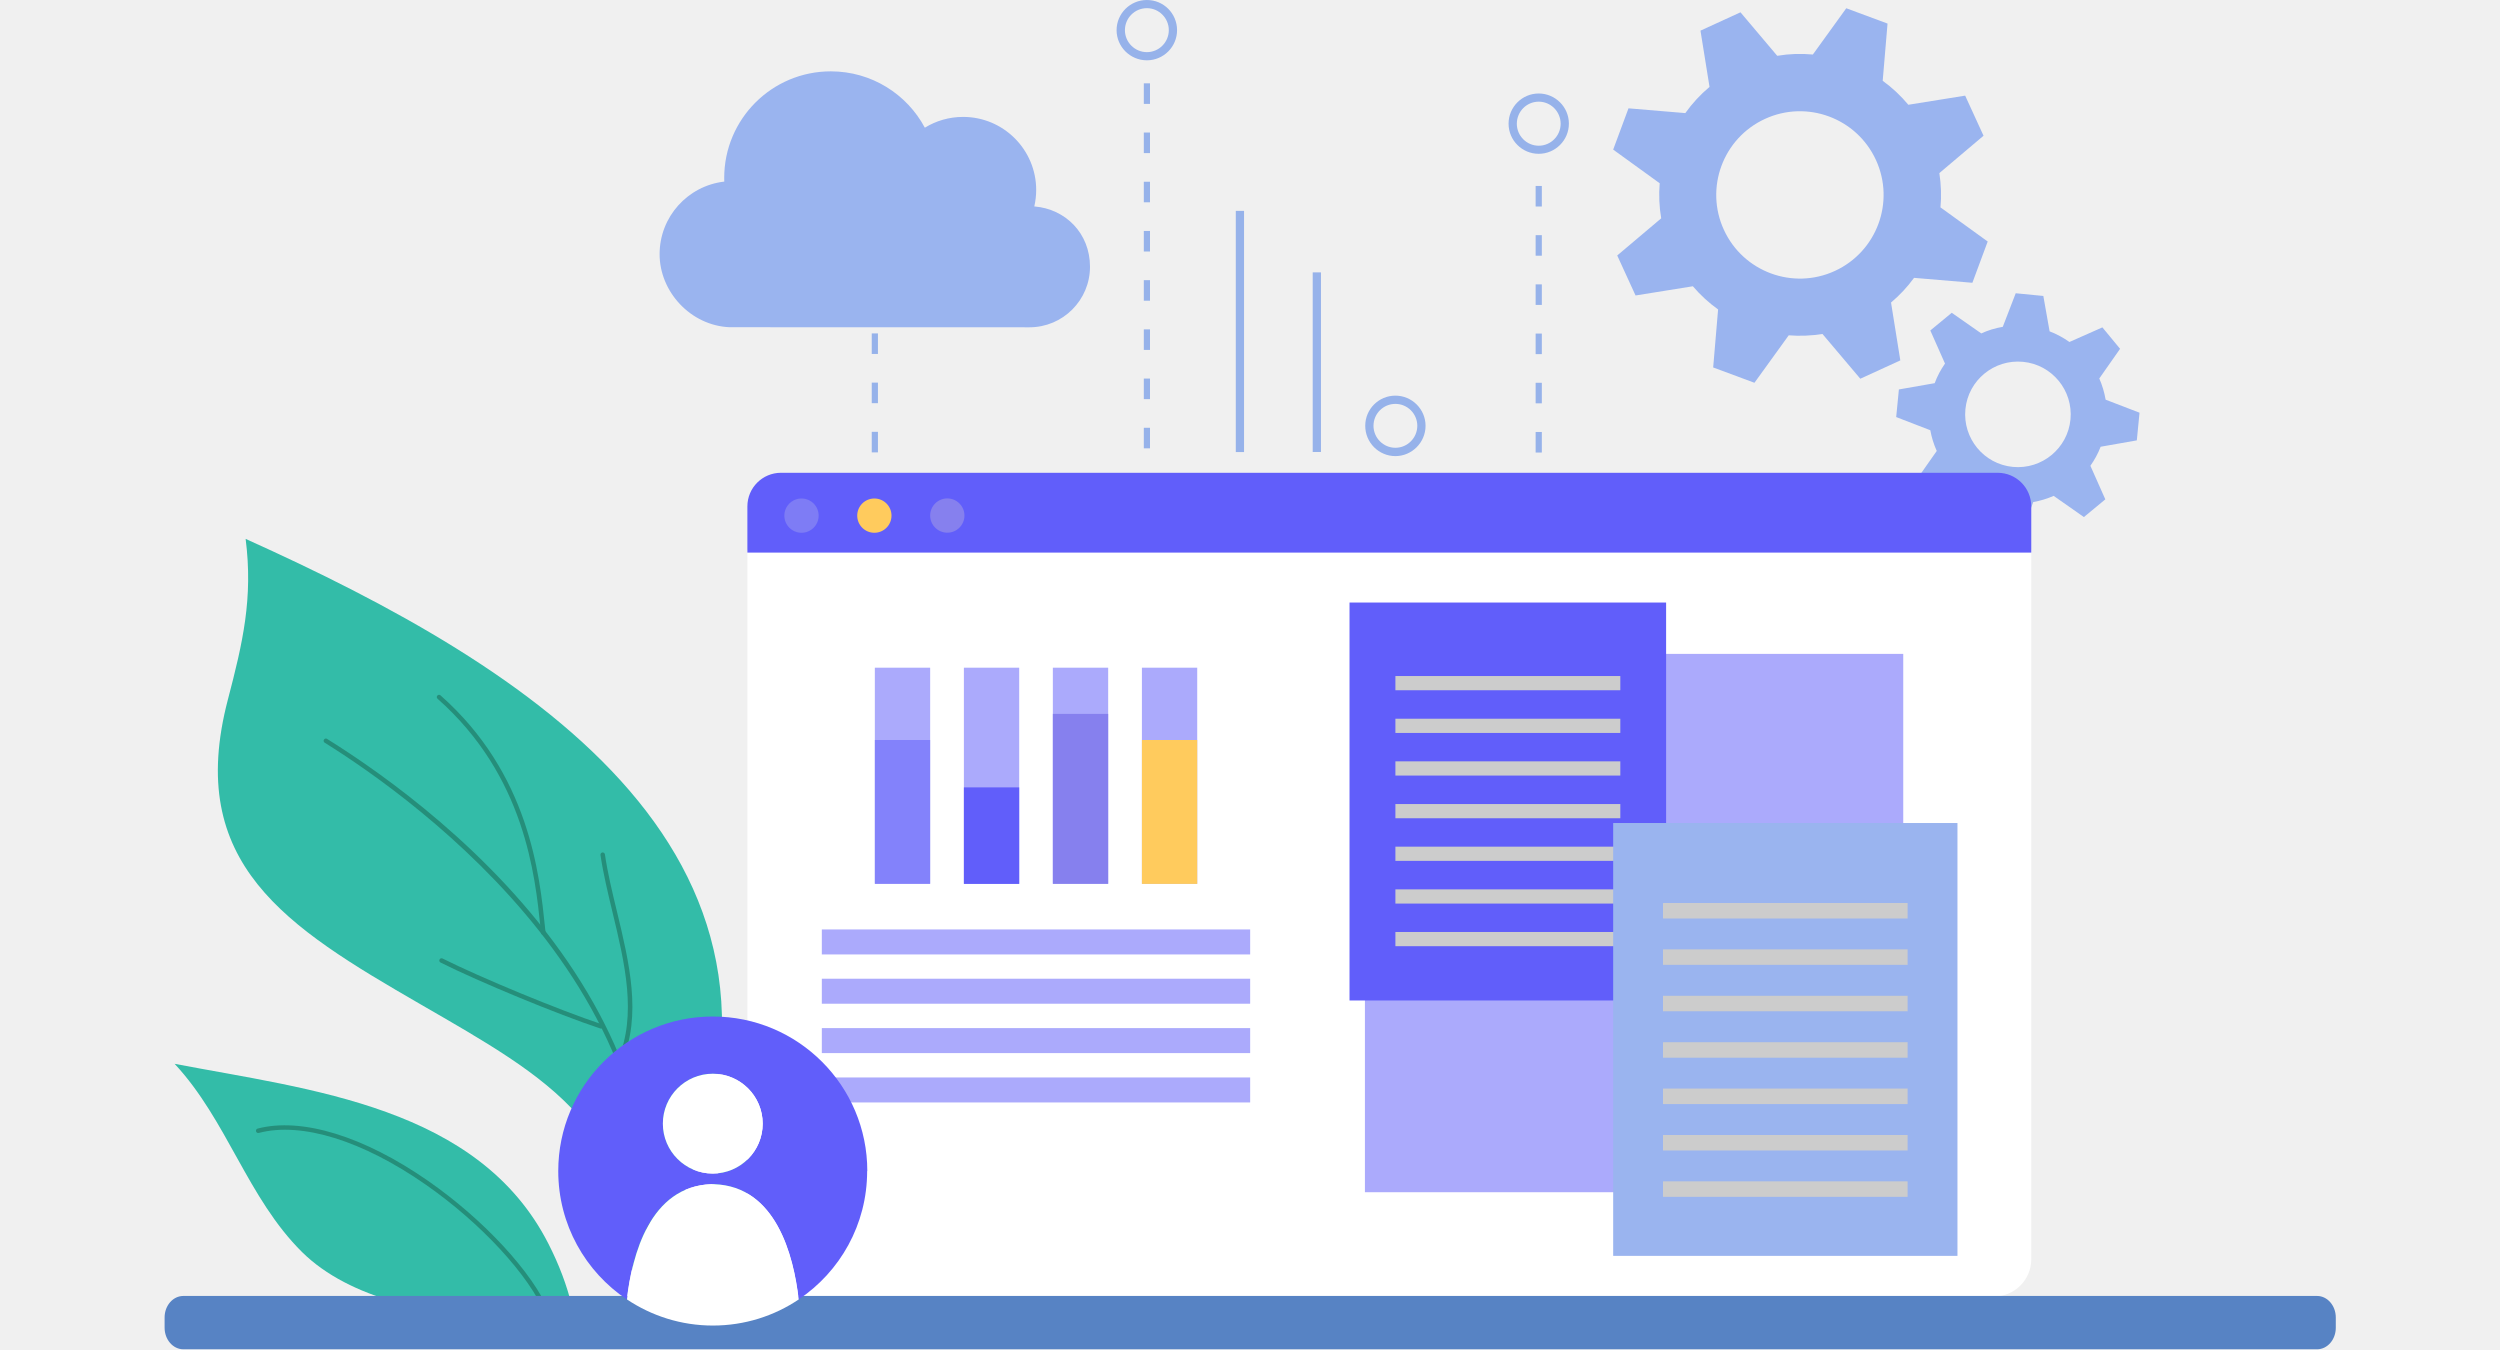
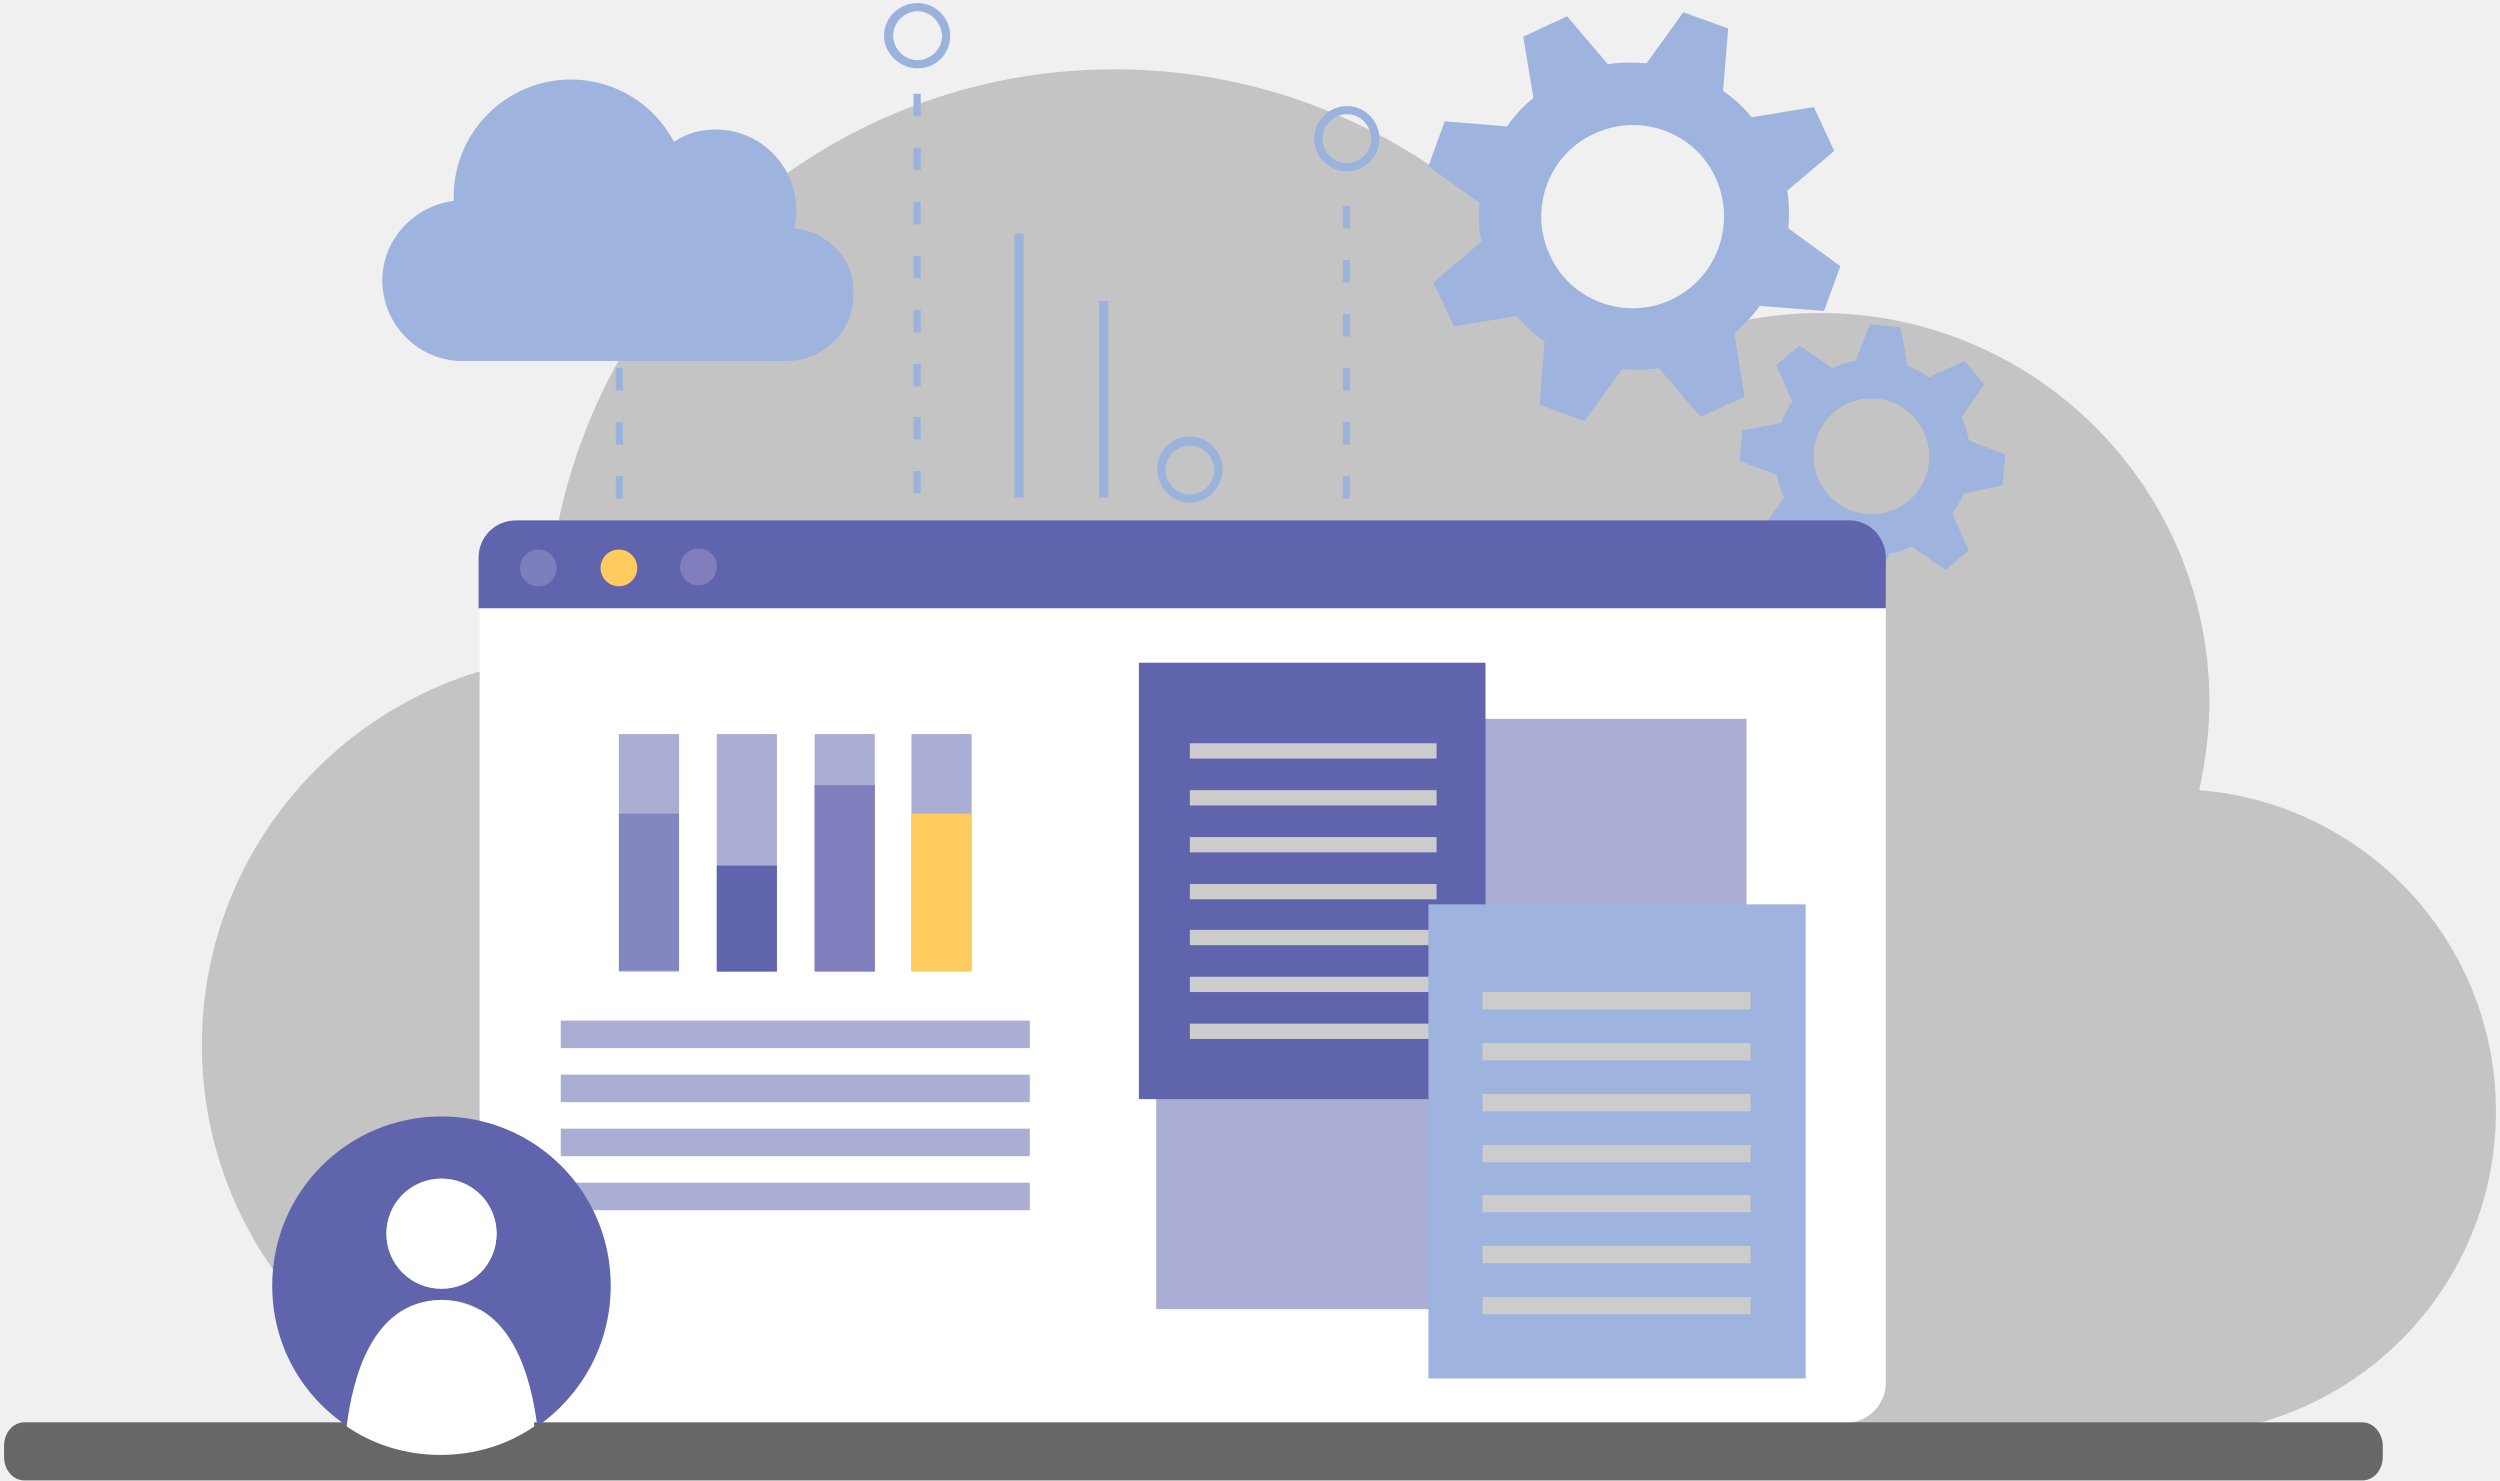
- <svg xmlns="http://www.w3.org/2000/svg" id="Layer_1" data-name="Layer 1" viewBox="0 0 315 170">
-   <defs>
-     <style>
-       .cls-1 {
-         fill: none;
-       }
- 
-       .cls-1, .cls-2, .cls-3 {
-         opacity: .53;
-       }
- 
-       .cls-4, .cls-5 {
-         fill: #fff;
-       }
- 
-       .cls-6 {
-         fill: #ffcb5d;
-       }
- 
-       .cls-7 {
-         fill: #ccc;
-       }
- 
-       .cls-8 {
-         fill: #96b2ea;
-       }
- 
-       .cls-9 {
-         fill: #8680ee;
-       }
- 
-       .cls-10 {
-         fill: #9ab4ef;
-       }
- 
-       .cls-11 {
-         fill: #33bca8;
-       }
- 
-       .cls-12 {
-         fill: #258e7a;
-       }
- 
-       .cls-13 {
-         fill: #5783c4;
-       }
- 
-       .cls-14, .cls-15, .cls-2 {
-         fill: #615efa;
-       }
- 
-       .cls-15 {
-         stroke: #615efa;
-       }
- 
-       .cls-15, .cls-5 {
-         stroke-miterlimit: 10;
-         stroke-width: .38px;
-       }
- 
-       .cls-5 {
-         stroke: #fff;
-       }
- 
-       .cls-3 {
-         fill: #9797ef;
-       }
-     </style>
-   </defs>
+ <svg xmlns="http://www.w3.org/2000/svg" version="1.1" id="Layer_1" x="0px" y="0px" viewBox="0 0 245.2 145.2" style="enable-background:new 0 0 245.2 145.2;" xml:space="preserve">
+   <style type="text/css">
+ 	.st0{opacity:0.4;fill:#818181;enable-background:new    ;}
+ 	.st1{fill:#9AB2DC;}
+ 	.st2{fill:#9EB3DD;}
+ 	.st3{fill:#FFFFFF;stroke:#FFFFFF;stroke-width:0.32;stroke-miterlimit:10;}
+ 	.st4{fill:#5F64AD;stroke:#5F64AD;stroke-width:0.32;stroke-miterlimit:10;}
+ 	.st5{opacity:0.53;fill:#9896CA;enable-background:new    ;}
+ 	.st6{fill:#FFCB5E;}
+ 	.st7{fill:#807EBC;}
+ 	.st8{opacity:0.53;fill:#5F64AD;enable-background:new    ;}
+ 	.st9{fill:#5F64AD;}
+ 	.st10{opacity:0.53;}
+ 	.st11{fill:#676767;}
+ 	.st12{fill:#CCCCCC;}
+ 	.st13{fill:#FFFFFF;}
+ 	</style>
  <g>
-     <path class="cls-11" d="m79.57,163.78c1.41-21.57-10.35-27.85-26.64-37.27-16.89-9.76-29.63-17.68-24.22-38.35,1.88-7.18,3.19-12.77,2.24-20.26,35.97,16.21,74.96,40.21,54.26,84.61-1.83,3.92-3.78,6.41-3.55,11.14l-2.08.12Z" />
-     <path class="cls-11" d="m63.8,165.73c-9.1.22-19.77-2.07-25.73-7.96-6.88-6.8-9.46-16.64-16.07-23.73,17.13,3.28,38.31,5.37,47.11,22.69,1.3,2.55,2.33,5.21,2.99,8,0,0-.01,0-.02,0-2.44.59-5.28.93-8.29,1.01Z" />
-     <path class="cls-11" d="m94.85,162c19.13-7.65,31.25-15.71,26.71-38.29-16.35,12.17-32.6,13.98-35.07,38.15l8.36.14Z" />
-     <path class="cls-12" d="m80.49,163.82s-.07,0-.1,0c-.15-.04-.25-.19-.21-.34,8.46-36.89-27.92-62.83-39.27-69.9-.13-.08-.18-.26-.09-.39.08-.13.26-.18.39-.09,7.24,4.51,20.81,14.16,30.32,28.07,9.41,13.76,12.5,28.04,9.2,42.45-.03.12-.12.2-.24.22Z" />
-     <path class="cls-12" d="m68.49,117.8s0,0-.01,0c-.16.02-.3-.1-.31-.26l-.06-.58c-.69-6.7-1.97-19.18-12.98-28.92-.12-.1-.13-.29-.02-.4.1-.12.29-.13.4-.02,11.17,9.88,12.47,22.51,13.17,29.29l.06.58c.02.15-.09.29-.24.31Z" />
-     <path class="cls-12" d="m75.77,129.6s-.09,0-.13-.01c-5.32-1.76-15.29-5.88-20.13-8.31-.14-.07-.2-.24-.13-.38.07-.14.24-.2.38-.13,4.82,2.42,14.75,6.52,20.05,8.28.15.05.23.21.18.36-.04.11-.13.18-.23.19Z" />
-     <path class="cls-12" d="m69.01,165.75c-.13.02-.25-.05-.3-.17-2.05-4.91-8.1-11.46-15.06-16.31-7.98-5.56-15.65-7.94-21.04-6.52-.16.04-.31-.05-.35-.2-.04-.15.05-.31.2-.35,5.55-1.45,13.39.96,21.51,6.61,7.03,4.9,13.17,11.55,15.26,16.55.06.15,0,.31-.15.37-.02,0-.05.02-.07.02Z" />
-     <path class="cls-12" d="m88.67,160.22c-.05,0-.1,0-.16-.02-.14-.06-.21-.23-.15-.38,3.45-7.92,9.59-12.09,16.09-16.5,3.34-2.27,6.8-4.61,9.85-7.52.11-.11.3-.1.4.01.11.11.1.3-.01.4-3.09,2.94-6.56,5.3-9.92,7.58-6.43,4.36-12.51,8.49-15.89,16.26-.04.09-.13.16-.22.17Z" />
-     <path class="cls-12" d="m78.16,133.92c-.05,0-.1,0-.15-.02-.15-.06-.21-.23-.15-.38,2.42-5.66.85-12.2-.67-18.52-.58-2.42-1.18-4.91-1.53-7.27-.02-.16.09-.3.24-.32h0c.16-.02.3.09.32.24.34,2.33.91,4.71,1.52,7.22,1.54,6.41,3.14,13.04.64,18.88-.04.1-.13.16-.22.17Z" />
-   </g>
-   <g>
-     <rect class="cls-8" x="155.71" y="26.57" width="1.04" height="30.39" />
-     <rect class="cls-8" x="165.4" y="34.32" width="1.04" height="22.63" />
-     <path class="cls-8" d="m175.82,57.47c-2.1,0-3.8-1.71-3.8-3.82s1.71-3.8,3.8-3.8,3.8,1.71,3.8,3.8-1.71,3.82-3.8,3.82Zm0-6.58c-1.53,0-2.76,1.24-2.76,2.76s1.24,2.77,2.76,2.77,2.76-1.25,2.76-2.77-1.24-2.76-2.76-2.76Z" />
-   </g>
-   <path class="cls-8" d="m193.88,19.38c-2.1,0-3.8-1.7-3.8-3.8s1.71-3.8,3.8-3.8,3.8,1.71,3.8,3.8-1.71,3.8-3.8,3.8Zm0-6.57c-1.53,0-2.76,1.25-2.76,2.78s1.24,2.77,2.76,2.77,2.76-1.24,2.76-2.77-1.24-2.78-2.76-2.78Z" />
-   <path class="cls-8" d="m196.64,89.07c-2.1,0-3.8-1.71-3.8-3.8s1.7-3.8,3.8-3.8,3.8,1.71,3.8,3.8-1.71,3.8-3.8,3.8Zm0-6.58c-1.53,0-2.77,1.25-2.77,2.78s1.24,2.77,2.77,2.77,2.77-1.25,2.77-2.77-1.25-2.78-2.77-2.78Z" />
-   <path class="cls-8" d="m194.27,75.62h-.78v-2.59h.78v2.59Zm0-6.2h-.78v-2.59h.78v2.59Zm0-6.2h-.78v-2.59h.78v2.59Zm0-6.2h-.78v-2.59h.78v2.59Zm0-6.2h-.78v-2.59h.78v2.59Zm0-6.2h-.78v-2.59h.78v2.59Zm0-6.2h-.78v-2.59h.78v2.59Zm0-6.2h-.78v-2.59h.78v2.59Zm0-6.2h-.78v-2.59h.78v2.59Z" />
-   <path class="cls-8" d="m109.84,23.41h.78v2.59h-.78v-2.59Zm0,6.2h.78v2.59h-.78v-2.59Zm0,6.2h.78v2.59h-.78v-2.59Zm0,6.2h.78v2.59h-.78v-2.59Zm0,6.2h.78v2.59h-.78v-2.59Zm0,6.2h.78v2.59h-.78v-2.59Zm0,6.2h.78v2.59h-.78v-2.59Zm0,6.2h.78v2.59h-.78v-2.59Zm0,6.2h.78v2.59h-.78v-2.59Z" />
-   <g>
-     <path class="cls-8" d="m144.51,7.6c-2.11,0-3.82-1.71-3.82-3.8s1.71-3.8,3.82-3.8,3.8,1.7,3.8,3.8-1.71,3.8-3.8,3.8Zm0-6.57c-1.53,0-2.77,1.24-2.77,2.77s1.25,2.77,2.77,2.77,2.76-1.25,2.76-2.77-1.24-2.77-2.76-2.77Z" />
-     <path class="cls-8" d="m144.9,56.49h-.78v-2.59h.78v2.59Zm0-6.2h-.78v-2.59h.78v2.59Zm0-6.2h-.78v-2.59h.78v2.59Zm0-6.2h-.78v-2.59h.78v2.59Zm0-6.2h-.78v-2.59h.78v2.59Zm0-6.2h-.78v-2.59h.78v2.59Zm0-6.2h-.78v-2.59h.78v2.59Zm0-6.2h-.78v-2.59h.78v2.59Z" />
-   </g>
-   <path class="cls-10" d="m249.92,17.09l-2.31-5.04-7.16,1.15c-.96-1.15-2.04-2.16-3.23-3.02l.61-7.21-5.2-1.93-4.21,5.83c-1.48-.14-2.99-.09-4.49.16l-4.63-5.48-5.04,2.31,1.14,7.09c-1.17.98-2.19,2.09-3.05,3.3l-7.16-.6-1.93,5.2,5.86,4.24c-.12,1.46-.06,2.94.19,4.42l-5.54,4.68,2.31,5.04,7.22-1.16c.95,1.11,2.02,2.09,3.18,2.92l-.62,7.31,5.2,1.93,4.32-5.98c1.4.11,2.83.06,4.25-.17l4.77,5.64,5.04-2.31-1.17-7.29c1.1-.93,2.07-1.97,2.9-3.11l7.35.62,1.93-5.2-5.95-4.3c.13-1.43.08-2.88-.14-4.32l5.58-4.72Zm-18.73,17.05c-5.29,2.43-11.55.11-13.98-5.18-2.43-5.29-.11-11.55,5.18-13.98,5.29-2.43,11.55-.11,13.98,5.18,2.43,5.29.11,11.55-5.18,13.98Z" />
-   <path class="cls-10" d="m269.24,55.48l.34-3.48-4.27-1.64c-.16-.93-.43-1.83-.8-2.67l2.62-3.74-2.23-2.7-4.15,1.84c-.77-.54-1.6-1-2.5-1.34l-.79-4.46-3.48-.34-1.63,4.23c-.95.16-1.86.44-2.71.83l-3.72-2.6-2.7,2.23,1.85,4.17c-.53.76-.97,1.58-1.3,2.47l-4.51.79-.34,3.48,4.3,1.66c.16.91.44,1.78.81,2.61l-2.66,3.79,2.23,2.7,4.26-1.89c.73.51,1.52.93,2.37,1.26l.81,4.59,3.48.34,1.67-4.35c.89-.16,1.75-.42,2.57-.78l3.81,2.67,2.7-2.23-1.88-4.23c.52-.74.96-1.54,1.29-2.4l4.54-.8Zm-15.62,3.35c-3.66-.35-6.33-3.61-5.98-7.26.35-3.66,3.61-6.33,7.26-5.98,3.66.35,6.33,3.61,5.98,7.26s-3.61,6.33-7.26,5.98Z" />
-   <path class="cls-10" d="m130.32,26.02c.15-.67.24-1.36.24-2.08,0-5.08-4.12-9.21-9.21-9.21-1.77,0-3.42.5-4.82,1.36-2.26-4.23-6.72-7.1-11.85-7.1-7.42,0-13.43,6.01-13.43,13.43,0,.15,0,.31.01.46-4.59.53-8.15,4.42-8.15,9.15s3.91,8.99,8.81,9.2h0s37.57.01,37.57.01h0c.07,0,.15,0,.22,0,4.21,0,7.63-3.42,7.63-7.63s-3.09-7.29-7.02-7.6Z" />
-   <g>
-     <path class="cls-5" d="m94.36,158.66c0,2.49,2.02,4.51,4.51,4.51h152.37c2.49,0,4.51-2.02,4.51-4.51v-89.21H94.36v89.21Z" />
-     <path class="cls-15" d="m251.7,59.76H98.41c-2.24,0-4.05,1.81-4.05,4.05v5.63h161.39v-5.63c0-2.24-1.81-4.05-4.05-4.05Z" />
-     <circle class="cls-3" cx="100.99" cy="64.97" r="2.16" />
-     <circle class="cls-6" cx="110.17" cy="64.97" r="2.16" />
-     <path class="cls-9" d="m119.36,62.8c-1.19,0-2.16.97-2.16,2.16s.97,2.16,2.16,2.16,2.16-.97,2.16-2.16-.97-2.16-2.16-2.16Z" />
-   </g>
-   <rect class="cls-2" x="171.98" y="82.39" width="67.83" height="67.83" />
-   <g>
+     <path class="st0" d="M215.7,77.5c0.6-2.8,1-5.7,1-8.6c0-21.1-17.1-38.2-38.2-38.2c-7.3,0-14.2,2.1-20,5.7   c-9.4-17.6-27.9-29.6-49.2-29.6c-30.8,0-55.7,25-55.7,55.8c0,0.6,0,1.3,0,1.9c-19,2.2-33.8,18.4-33.8,38   c0,20.5,16.2,37.3,36.5,38.2l0,0h155.9l0,0c0.3,0,0.6,0,0.9,0c17.5,0,31.7-14.2,31.7-31.7C244.8,92.4,232,78.8,215.7,77.5z" />
    <g>
-       <rect class="cls-2" x="110.23" y="84.13" width="6.97" height="27.23" />
-       <rect class="cls-2" x="121.45" y="84.13" width="6.97" height="27.23" />
-       <rect class="cls-2" x="132.66" y="84.13" width="6.97" height="27.23" />
-       <rect class="cls-2" x="110.23" y="93.24" width="6.97" height="18.13" />
-       <rect class="cls-14" x="121.45" y="99.21" width="6.97" height="12.16" />
-       <rect class="cls-9" x="132.66" y="89.95" width="6.97" height="21.41" />
-       <rect class="cls-2" x="143.88" y="84.13" width="6.97" height="27.23" />
-       <rect class="cls-6" x="143.88" y="93.24" width="6.97" height="18.13" />
-     </g>
-     <g class="cls-1">
-       <rect class="cls-14" x="103.55" y="117.11" width="53.97" height="3.15" />
-       <rect class="cls-14" x="103.55" y="123.32" width="53.97" height="3.15" />
-       <rect class="cls-14" x="103.55" y="129.54" width="53.97" height="3.15" />
-       <rect class="cls-14" x="103.55" y="135.76" width="53.97" height="3.15" />
+       <g>
+         <rect x="99.5" y="22.9" class="st1" width="0.9" height="25.9" />
+         <rect x="107.8" y="29.5" class="st1" width="0.9" height="19.3" />
+         <path class="st1" d="M116.7,49.3c-1.8,0-3.2-1.5-3.2-3.3s1.5-3.2,3.2-3.2c1.8,0,3.2,1.5,3.2,3.2     C119.9,47.8,118.5,49.3,116.7,49.3z M116.7,43.7c-1.3,0-2.4,1.1-2.4,2.4c0,1.3,1.1,2.4,2.4,2.4s2.4-1.1,2.4-2.4     C119,44.7,118,43.7,116.7,43.7z" />
+       </g>
+       <path class="st1" d="M132.1,16.8c-1.8,0-3.2-1.5-3.2-3.2c0-1.8,1.5-3.2,3.2-3.2c1.8,0,3.2,1.5,3.2,3.2S133.9,16.8,132.1,16.8z     M132.1,11.2c-1.3,0-2.4,1.1-2.4,2.4s1.1,2.4,2.4,2.4c1.3,0,2.4-1.1,2.4-2.4C134.4,12.2,133.4,11.2,132.1,11.2z" />
+       <path class="st1" d="M134.4,76.2c-1.8,0-3.2-1.5-3.2-3.2c0-1.8,1.5-3.2,3.2-3.2c1.8,0,3.2,1.5,3.2,3.2    C137.7,74.8,136.2,76.2,134.4,76.2z M134.4,70.6c-1.3,0-2.4,1.1-2.4,2.4s1.1,2.4,2.4,2.4c1.3,0,2.4-1.1,2.4-2.4    S135.7,70.6,134.4,70.6z" />
+       <path class="st1" d="M132.4,64.8h-0.7v-2.2h0.7V64.8z M132.4,59.5h-0.7v-2.2h0.7V59.5z M132.4,54.2h-0.7V52h0.7V54.2z M132.4,48.9    h-0.7v-2.2h0.7V48.9z M132.4,43.6h-0.7v-2.2h0.7V43.6z M132.4,38.3h-0.7v-2.2h0.7V38.3z M132.4,33h-0.7v-2.2h0.7V33z M132.4,27.7    h-0.7v-2.2h0.7V27.7z M132.4,22.4h-0.7v-2.2h0.7V22.4z" />
+       <path class="st1" d="M60.4,20.2h0.7v2.2h-0.7V20.2z M60.4,25.5h0.7v2.2h-0.7V25.5z M60.4,30.8h0.7V33h-0.7V30.8z M60.4,36.1h0.7    v2.2h-0.7V36.1z M60.4,41.4h0.7v2.2h-0.7V41.4z M60.4,46.7h0.7v2.2h-0.7V46.7z M60.4,52h0.7v2.2h-0.7V52z M60.4,57.3h0.7v2.2h-0.7    V57.3z M60.4,62.5h0.7v2.2h-0.7V62.5z" />
+       <g>
+         <path class="st1" d="M90,6.7c-1.8,0-3.3-1.5-3.3-3.2c0-1.8,1.5-3.2,3.3-3.2s3.2,1.5,3.2,3.2C93.2,5.3,91.8,6.7,90,6.7z M90,1.1     c-1.3,0-2.4,1.1-2.4,2.4s1.1,2.4,2.4,2.4s2.4-1.1,2.4-2.4C92.3,2.2,91.3,1.1,90,1.1z" />
+         <path class="st1" d="M90.3,48.4h-0.7v-2.2h0.7V48.4z M90.3,43.1h-0.7v-2.2h0.7V43.1z M90.3,37.9h-0.7v-2.2h0.7V37.9z M90.3,32.6     h-0.7v-2.2h0.7V32.6z M90.3,27.3h-0.7v-2.2h0.7V27.3z M90.3,22h-0.7v-2.2h0.7V22z M90.3,16.7h-0.7v-2.2h0.7V16.7z M90.3,11.4     h-0.7V9.2h0.7V11.4z" />
+       </g>
+       <path class="st2" d="M179.9,14.8l-2-4.3l-6.1,1c-0.8-1-1.7-1.8-2.8-2.6l0.5-6.1l-4.4-1.6l-3.6,5c-1.3-0.1-2.6-0.1-3.8,0.1l-4-4.7    l-4.3,2l1,6c-1,0.8-1.9,1.8-2.6,2.8l-6.1-0.5l-1.6,4.4l5,3.6c-0.1,1.2-0.1,2.5,0.2,3.8l-4.7,4l2,4.3l6.2-1c0.8,1,1.7,1.8,2.7,2.5    l-0.5,6.2l4.4,1.6l3.7-5.1c1.2,0.1,2.4,0.1,3.6-0.1l4.1,4.8l4.3-2l-1-6.2c0.9-0.8,1.8-1.7,2.5-2.7l6.3,0.5l1.6-4.4l-5.1-3.7    c0.1-1.2,0.1-2.5-0.1-3.7L179.9,14.8z M163.9,29.4c-4.5,2.1-9.9,0.1-11.9-4.4c-2.1-4.5-0.1-9.9,4.4-11.9c4.5-2.1,9.9-0.1,11.9,4.4    S168.4,27.3,163.9,29.4z" />
+       <path class="st2" d="M196.4,47.6l0.3-3l-3.6-1.4c-0.1-0.8-0.4-1.6-0.7-2.3l2.2-3.2l-1.9-2.3l-3.5,1.6c-0.7-0.5-1.4-0.8-2.1-1.1    l-0.7-3.8l-3-0.3l-1.4,3.6c-0.8,0.1-1.6,0.4-2.3,0.7l-3.2-2.2l-2.3,1.9l1.6,3.6c-0.5,0.6-0.8,1.4-1.1,2.1l-3.8,0.7l-0.3,3l3.7,1.4    c0.1,0.8,0.4,1.5,0.7,2.2l-2.3,3.2l1.9,2.3l3.6-1.6c0.6,0.4,1.3,0.8,2,1.1l0.7,3.9l3,0.3l1.4-3.7c0.8-0.1,1.5-0.4,2.2-0.7l3.3,2.3    l2.3-1.9l-1.6-3.6c0.4-0.6,0.8-1.3,1.1-2L196.4,47.6z M183,50.4c-3.1-0.3-5.4-3.1-5.1-6.2c0.3-3.1,3.1-5.4,6.2-5.1    c3.1,0.3,5.4,3.1,5.1,6.2C188.9,48.5,186.1,50.7,183,50.4z" />
+       <path class="st2" d="M77.9,22.4c0.1-0.6,0.2-1.2,0.2-1.8c0-4.3-3.5-7.9-7.9-7.9c-1.5,0-2.9,0.4-4.1,1.2c-1.9-3.6-5.7-6.1-10.1-6.1    c-6.3,0-11.5,5.1-11.5,11.5c0,0.1,0,0.3,0,0.4c-3.9,0.5-7,3.8-7,7.8c0,4.2,3.3,7.7,7.5,7.9l0,0h32l0,0c0.1,0,0.1,0,0.2,0    c3.6,0,6.5-2.9,6.5-6.5C83.9,25.5,81.2,22.7,77.9,22.4z" />
+       <g>
+         <path class="st3" d="M47.2,135.6c0,2.1,1.7,3.8,3.8,3.8h130c2.1,0,3.8-1.7,3.8-3.8V59.5H47.2V135.6z" />
+         <path class="st4" d="M181.4,51.2H50.6c-1.9,0-3.5,1.5-3.5,3.5v4.8h137.7v-4.8C184.8,52.8,183.3,51.2,181.4,51.2z" />
+         <circle class="st5" cx="52.8" cy="55.7" r="1.8" />
+         <circle class="st6" cx="60.7" cy="55.7" r="1.8" />
+         <path class="st7" d="M68.5,53.8c-1,0-1.8,0.8-1.8,1.8s0.8,1.8,1.8,1.8s1.8-0.8,1.8-1.8C70.4,54.6,69.5,53.8,68.5,53.8z" />
+       </g>
+       <rect x="113.4" y="70.5" class="st8" width="57.9" height="57.9" />
+       <g>
+         <g>
+           <rect x="60.7" y="72" class="st8" width="5.9" height="23.2" />
+           <rect x="70.3" y="72" class="st8" width="5.9" height="23.2" />
+           <rect x="79.9" y="72" class="st8" width="5.9" height="23.2" />
+           <rect x="60.7" y="79.8" class="st8" width="5.9" height="15.5" />
+           <rect x="70.3" y="84.9" class="st9" width="5.9" height="10.4" />
+           <rect x="79.9" y="77" class="st7" width="5.9" height="18.3" />
+           <rect x="89.4" y="72" class="st8" width="5.9" height="23.2" />
+           <rect x="89.4" y="79.8" class="st6" width="5.9" height="15.5" />
+         </g>
+         <g class="st10">
+           <rect x="55" y="100.1" class="st9" width="46" height="2.7" />
+           <rect x="55" y="105.4" class="st9" width="46" height="2.7" />
+           <rect x="55" y="110.7" class="st9" width="46" height="2.7" />
+           <rect x="55" y="116" class="st9" width="46" height="2.7" />
+         </g>
+       </g>
+       <path class="st11" d="M231.7,139.5H2.4c-1.1,0-2,1-2,2.3v1.1c0,1.3,0.9,2.3,2,2.3h229.3c1.1,0,2-1,2-2.3v-1.1    C233.7,140.6,232.8,139.5,231.7,139.5z" />
+       <g>
+         <rect x="111.7" y="65" class="st9" width="34" height="42.8" />
+         <rect x="116.7" y="72.9" class="st12" width="24.2" height="1.5" />
+         <rect x="116.7" y="77.5" class="st12" width="24.2" height="1.5" />
+         <rect x="116.7" y="82.1" class="st12" width="24.2" height="1.5" />
+         <rect x="116.7" y="86.7" class="st12" width="24.2" height="1.5" />
+         <rect x="116.7" y="91.2" class="st12" width="24.2" height="1.5" />
+         <rect x="116.7" y="95.8" class="st12" width="24.2" height="1.5" />
+         <rect x="116.7" y="100.4" class="st12" width="24.2" height="1.5" />
+       </g>
+       <g>
+         <rect x="140.1" y="88.7" class="st2" width="37" height="46.5" />
+         <rect x="145.4" y="97.3" class="st12" width="26.3" height="1.7" />
+         <rect x="145.4" y="102.3" class="st12" width="26.3" height="1.7" />
+         <rect x="145.4" y="107.3" class="st12" width="26.3" height="1.7" />
+         <rect x="145.4" y="112.3" class="st12" width="26.3" height="1.7" />
+         <rect x="145.4" y="117.2" class="st12" width="26.3" height="1.7" />
+         <rect x="145.4" y="122.2" class="st12" width="26.3" height="1.7" />
+         <rect x="145.4" y="127.2" class="st12" width="26.3" height="1.7" />
+       </g>
+       <g>
+         <path class="st9" d="M59.9,126.1c0-9.2-7.4-16.6-16.6-16.6s-16.6,7.4-16.6,16.6c0,5.8,2.9,10.8,7.4,13.8     c0.5-4.8,2.5-12.1,9.1-12.4l0,0c0.1,0,0.1,0,0.2,0c0.1,0,0.1,0,0.2,0l0,0c6.6,0.2,8.5,7.6,9.1,12.4     C57,136.9,59.9,131.9,59.9,126.1z M43.3,126.4c-3,0-5.4-2.4-5.4-5.4s2.4-5.4,5.4-5.4s5.4,2.4,5.4,5.4S46.3,126.4,43.3,126.4z" />
+         <path class="st13" d="M43.3,115.6c-3,0-5.4,2.4-5.4,5.4s2.4,5.4,5.4,5.4s5.4-2.4,5.4-5.4S46.3,115.6,43.3,115.6z" />
+         <path class="st13" d="M43.5,127.5L43.5,127.5c-0.1,0-0.1,0-0.2,0c-0.1,0-0.1,0-0.2,0l0,0c-6.6,0.2-8.5,7.6-9.1,12.4     c2.6,1.8,5.8,2.8,9.2,2.8s6.6-1,9.2-2.8C52,135.1,50.1,127.8,43.5,127.5z" />
+       </g>
    </g>
  </g>
-   <path class="cls-13" d="m291.95,163.29H23.1c-1.3,0-2.36,1.21-2.36,2.71v1.3c0,1.49,1.06,2.71,2.36,2.71h268.85c1.3,0,2.36-1.21,2.36-2.71v-1.3c0-1.49-1.06-2.71-2.36-2.71Z" />
-   <g>
-     <rect class="cls-14" x="170.04" y="75.92" width="39.89" height="50.14" />
-     <rect class="cls-7" x="175.82" y="85.18" width="28.34" height="1.79" />
-     <rect class="cls-7" x="175.82" y="90.56" width="28.34" height="1.79" />
-     <rect class="cls-7" x="175.82" y="95.93" width="28.34" height="1.79" />
-     <rect class="cls-7" x="175.82" y="101.31" width="28.34" height="1.79" />
-     <rect class="cls-7" x="175.82" y="106.68" width="28.34" height="1.79" />
-     <rect class="cls-7" x="175.82" y="112.06" width="28.34" height="1.79" />
-     <rect class="cls-7" x="175.82" y="117.43" width="28.34" height="1.79" />
-   </g>
-   <g>
-     <rect class="cls-10" x="203.26" y="103.7" width="43.38" height="54.54" />
-     <rect class="cls-7" x="209.54" y="113.78" width="30.82" height="1.95" />
-     <rect class="cls-7" x="209.54" y="119.62" width="30.82" height="1.95" />
-     <rect class="cls-7" x="209.54" y="125.47" width="30.82" height="1.95" />
-     <rect class="cls-7" x="209.54" y="131.32" width="30.82" height="1.95" />
-     <rect class="cls-7" x="209.54" y="137.16" width="30.82" height="1.95" />
-     <rect class="cls-7" x="209.54" y="143.01" width="30.82" height="1.95" />
-     <rect class="cls-7" x="209.54" y="148.85" width="30.82" height="1.95" />
-   </g>
-   <g>
-     <path class="cls-14" d="m109.28,147.55c0-10.75-8.72-19.47-19.47-19.47s-19.47,8.72-19.47,19.47c0,6.75,3.43,12.69,8.64,16.18.64-5.62,2.89-14.24,10.63-14.52h0c.07,0,.13,0,.19,0,.07,0,.13,0,.19,0h0c7.74.29,9.99,8.92,10.63,14.53,5.21-3.49,8.64-9.43,8.64-16.18Zm-19.47.32c-3.47,0-6.29-2.82-6.29-6.29s2.82-6.29,6.29-6.29,6.29,2.82,6.29,6.29-2.82,6.29-6.29,6.29Z" />
-     <path class="cls-4" d="m89.81,135.29c-3.47,0-6.29,2.82-6.29,6.29s2.82,6.29,6.29,6.29,6.29-2.82,6.29-6.29-2.82-6.29-6.29-6.29Z" />
-     <path class="cls-4" d="m90.01,149.2h0c-.07,0-.13,0-.19,0-.07,0-.13,0-.19,0h0c-7.74.29-9.99,8.92-10.63,14.53,3.1,2.07,6.82,3.29,10.82,3.29s7.73-1.21,10.82-3.29c-.64-5.62-2.89-14.24-10.63-14.52Z" />
-   </g>
</svg>
